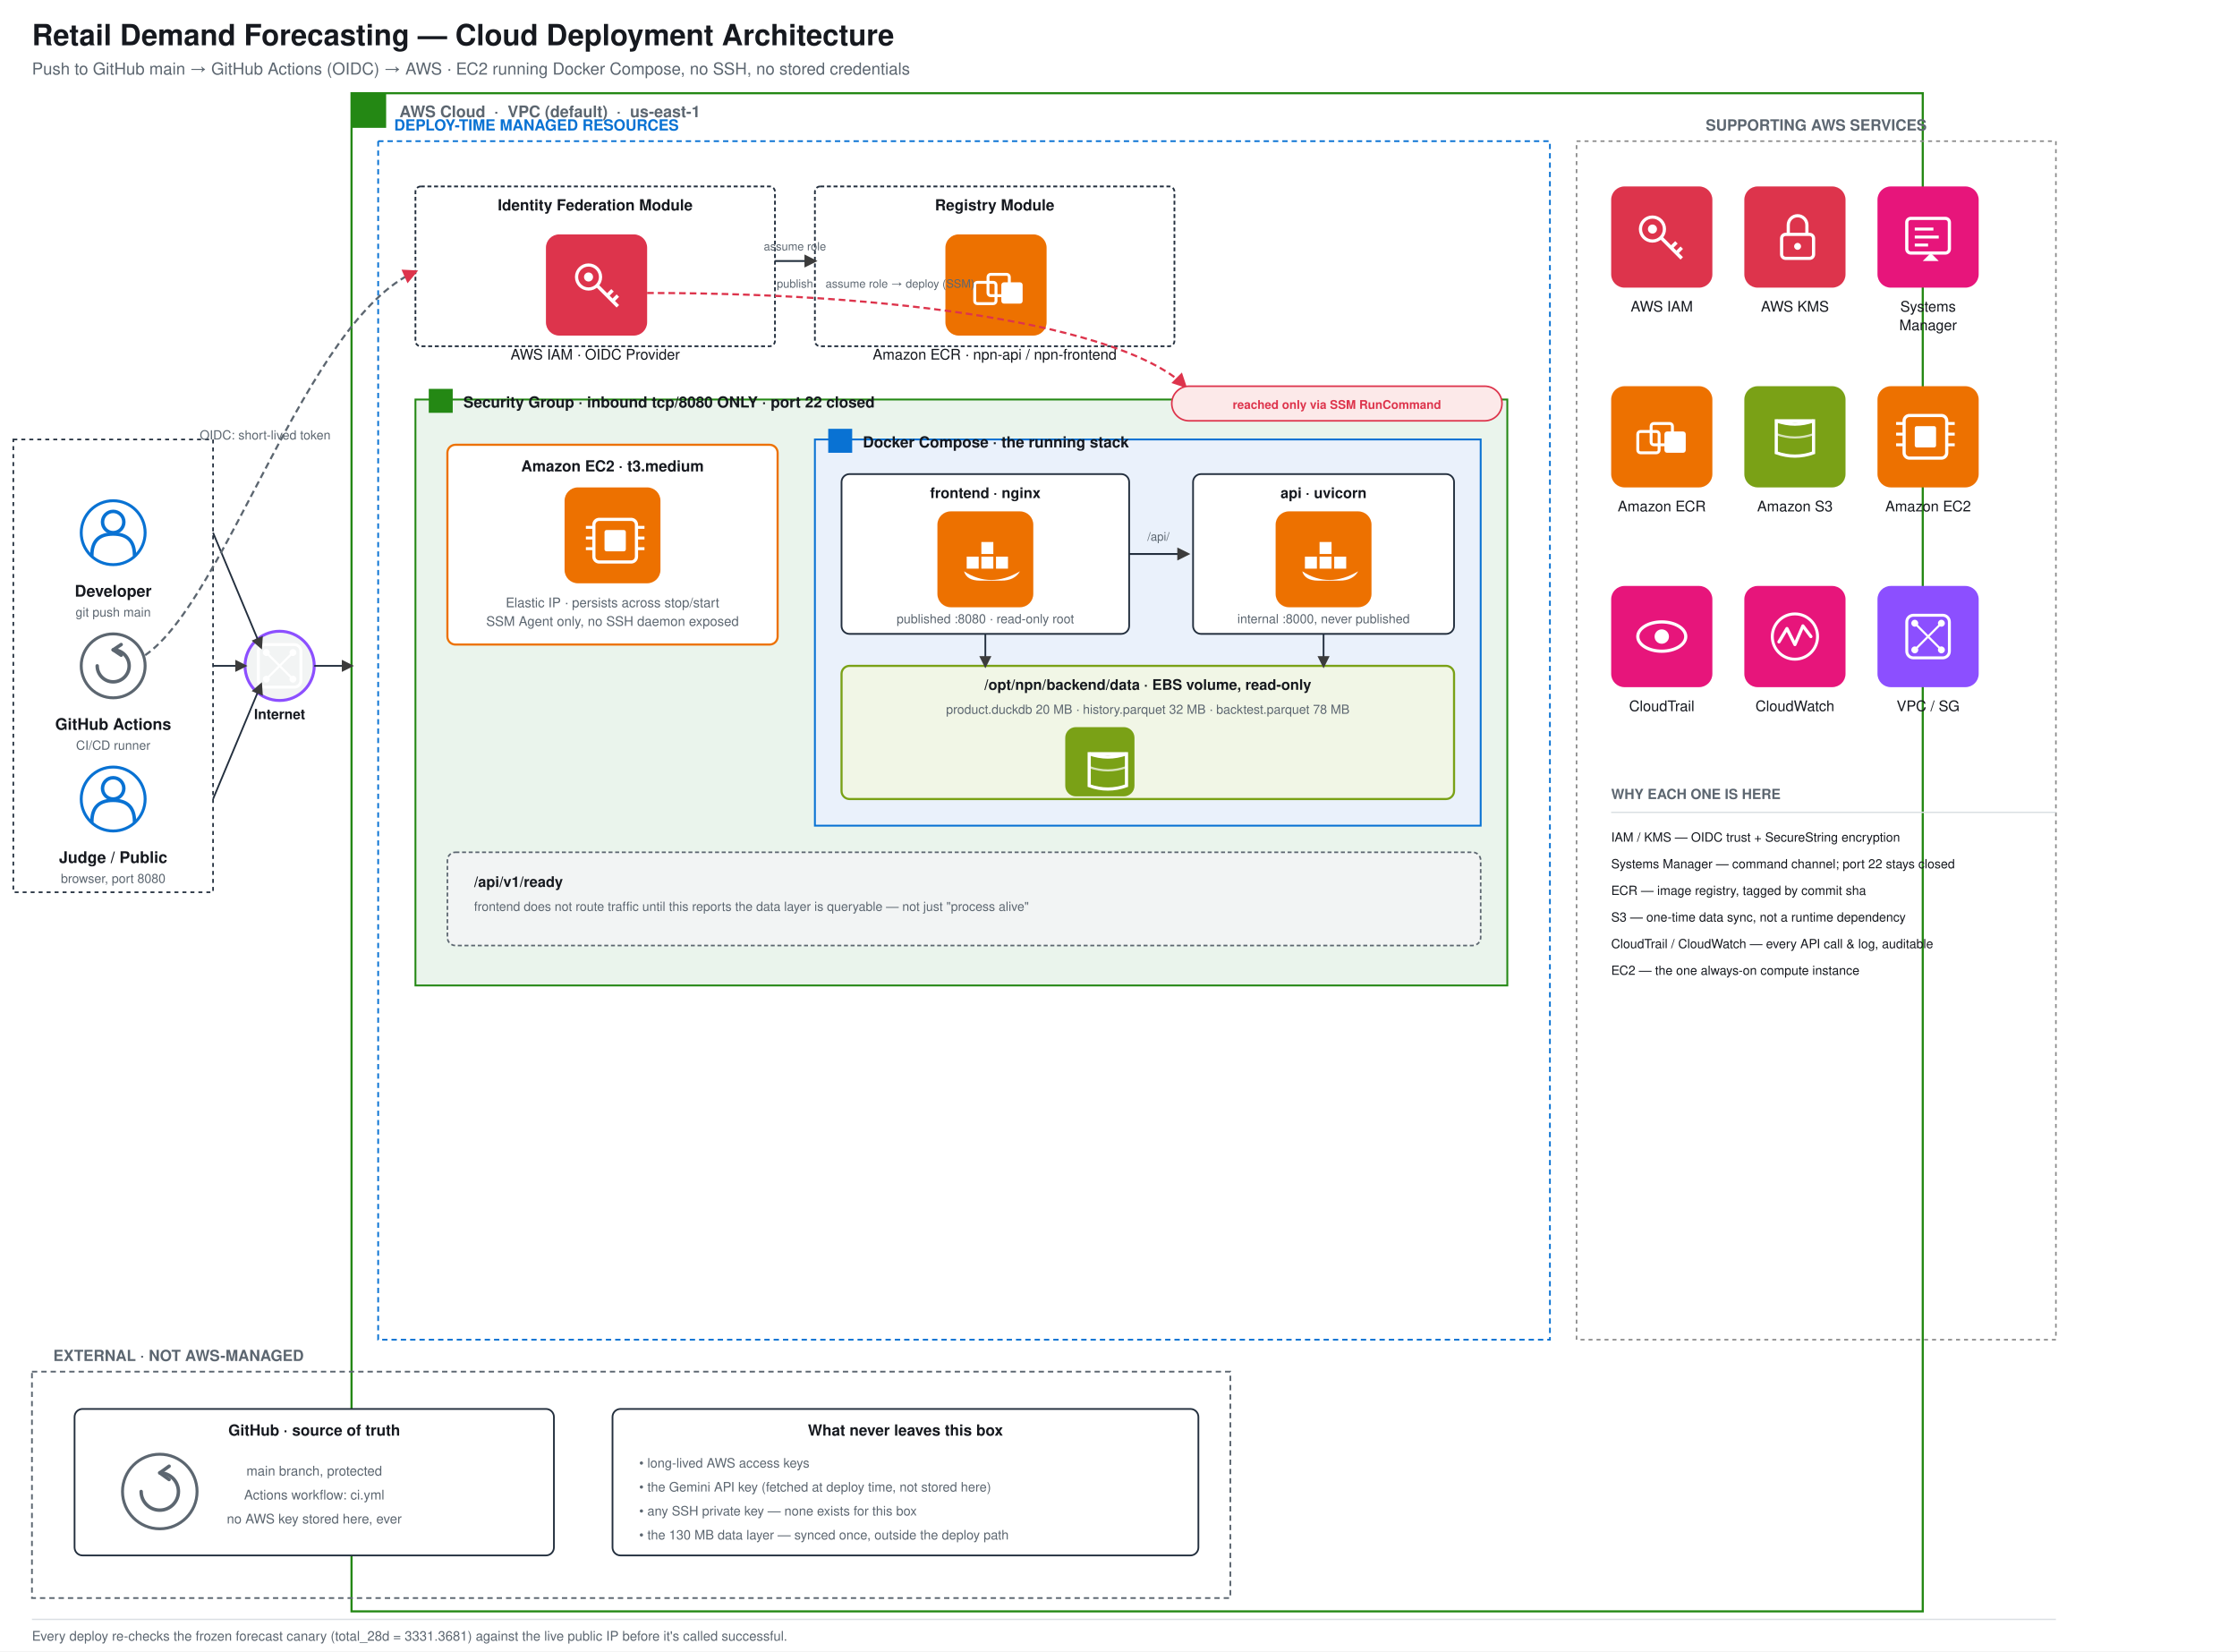
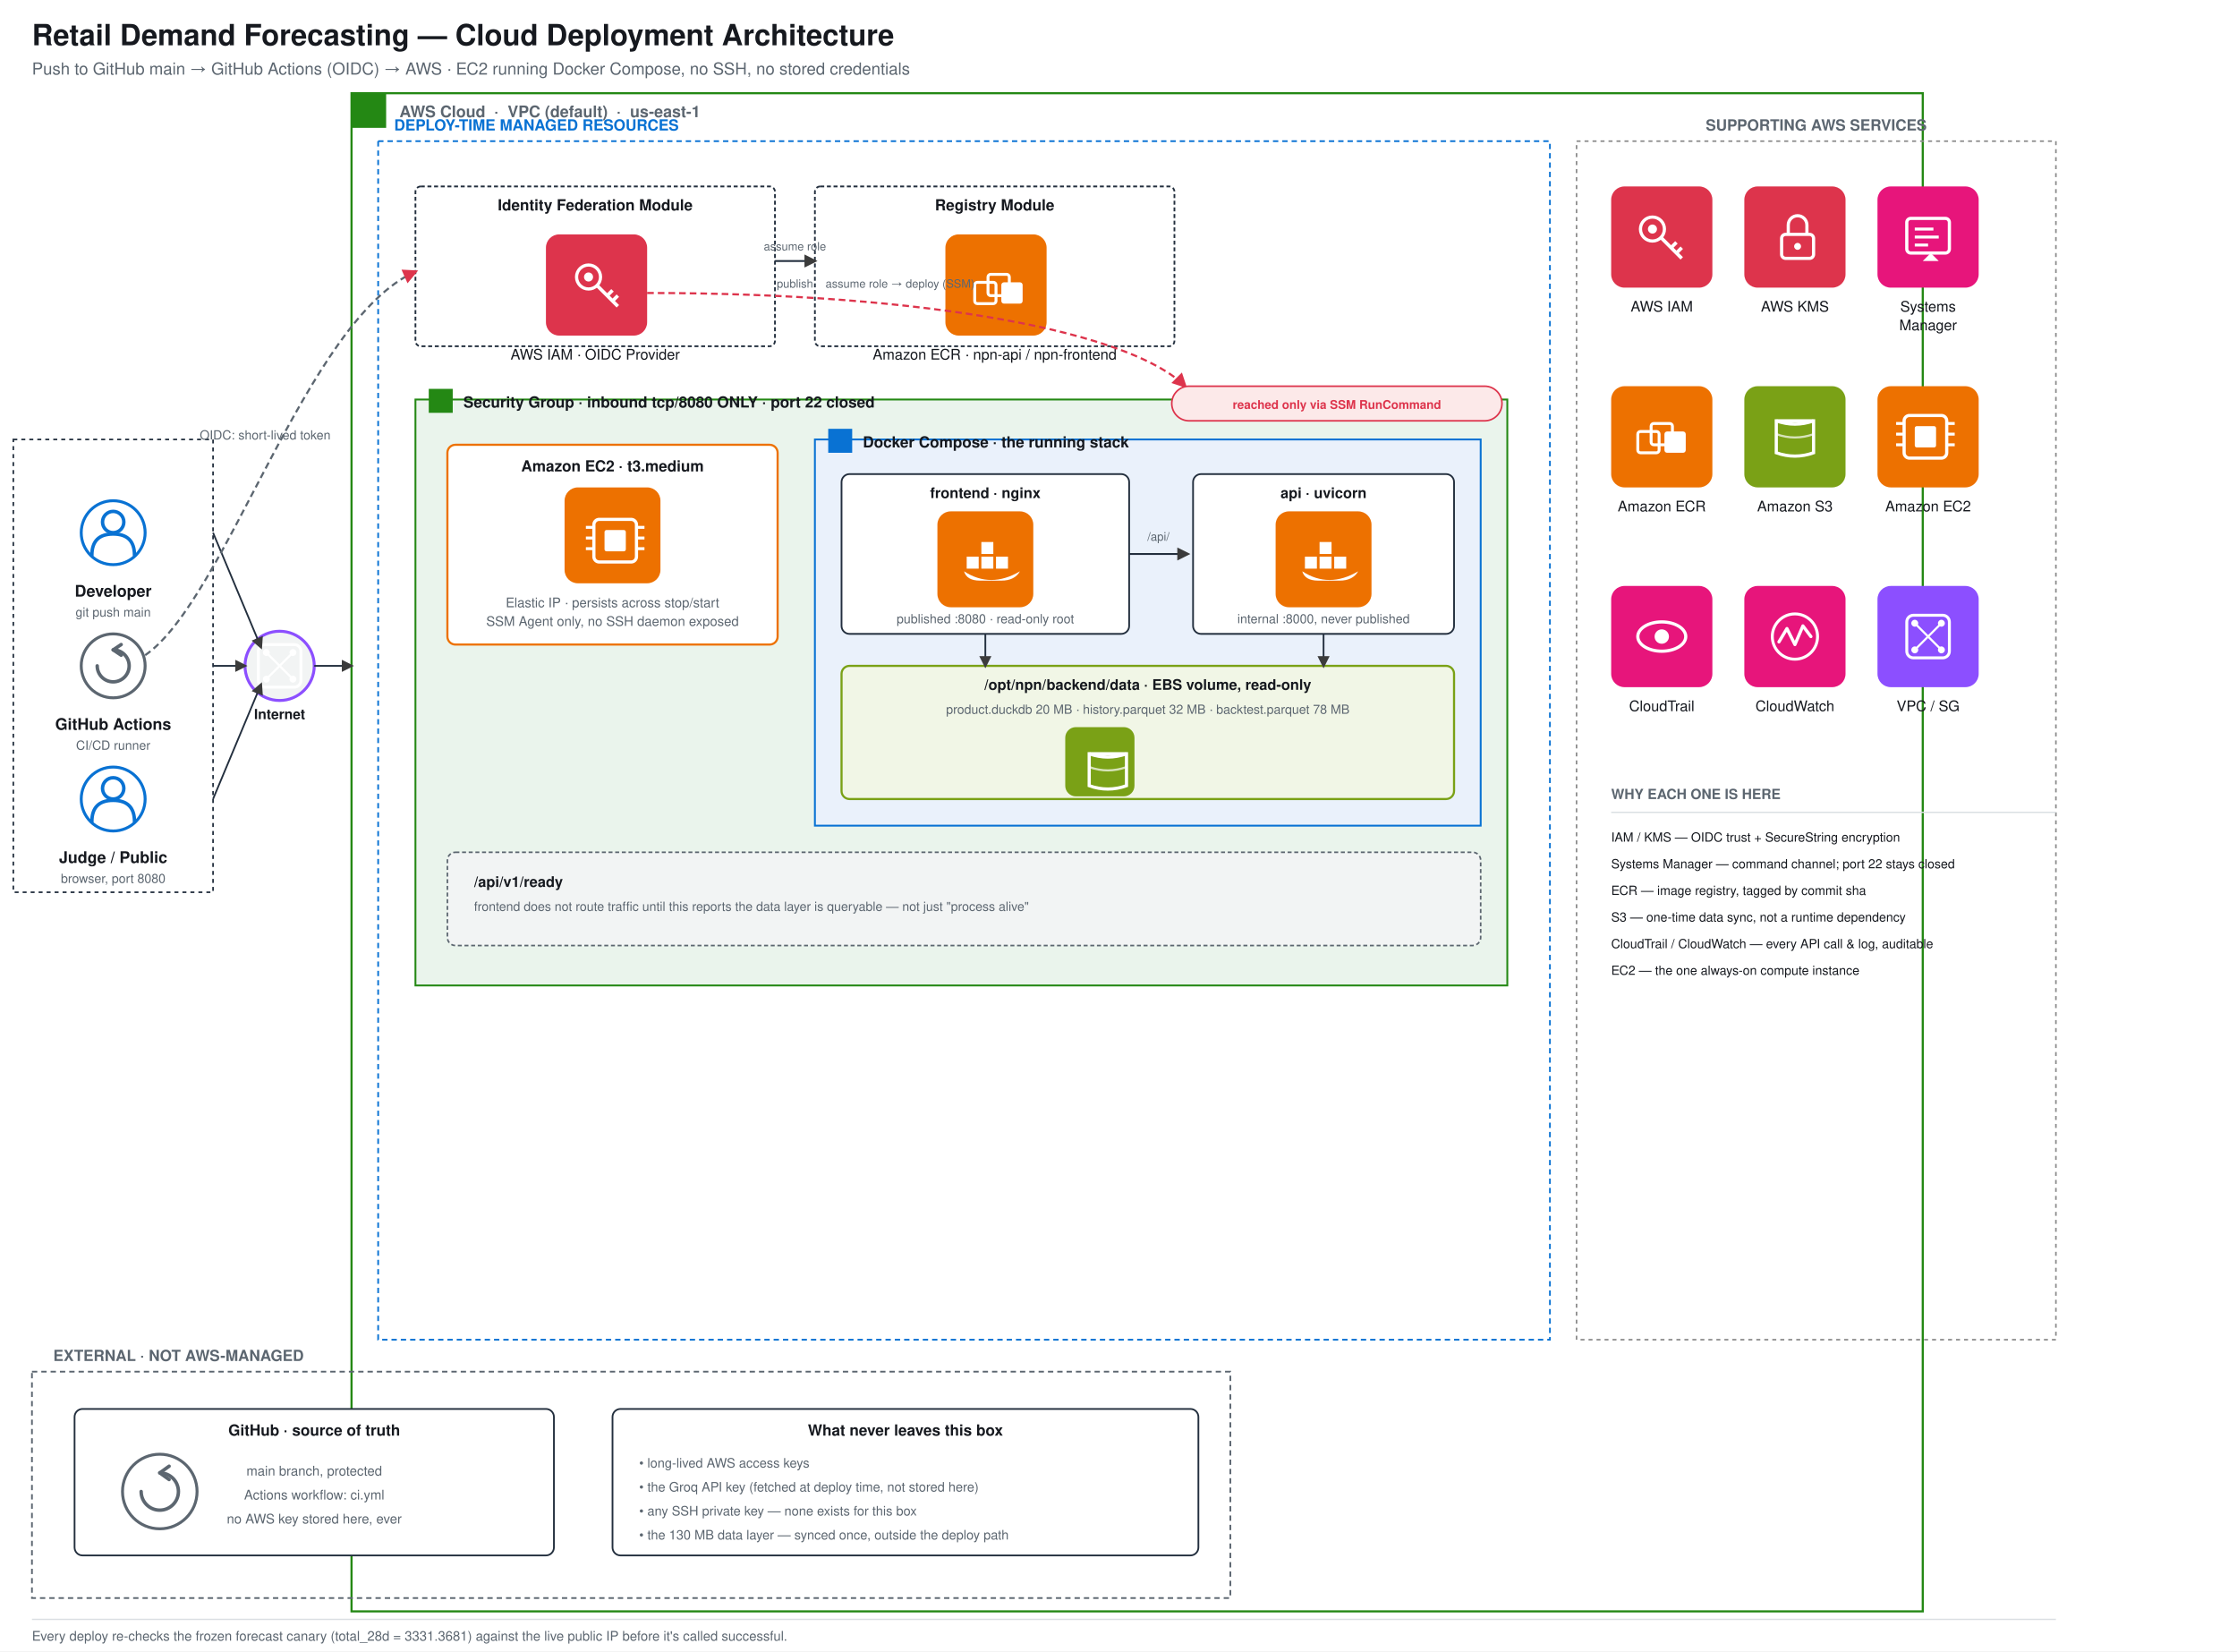
<svg xmlns="http://www.w3.org/2000/svg" viewBox="0 0 1680 1240" font-family="Segoe UI, Helvetica, Arial, sans-serif">
  <defs>
    <marker id="a" viewBox="0 0 10 10" refX="8" refY="5" markerWidth="7" markerHeight="7" orient="auto-start-reverse">
      <path d="M0,0 L10,5 L0,10 z" fill="#3B3B3B" />
    </marker>
    <marker id="ao" viewBox="0 0 10 10" refX="8" refY="5" markerWidth="7" markerHeight="7" orient="auto-start-reverse">
      <path d="M0,0 L10,5 L0,10 z" fill="#ED7100" />
    </marker>
    <marker id="ar" viewBox="0 0 10 10" refX="8" refY="5" markerWidth="7" markerHeight="7" orient="auto-start-reverse">
      <path d="M0,0 L10,5 L0,10 z" fill="#DD344C" />
    </marker>
  </defs>
  <rect x="0" y="0" width="1680" height="1240" fill="#FFFFFF" />
  <defs>
    <g id="icon-ec2">
      <rect x="6" y="6" width="32" height="32" rx="4" fill="none" stroke="#fff" stroke-width="2.4" />
      <rect x="14" y="14" width="16" height="16" rx="1.5" fill="#fff" />
      <line x1="0" y1="12" x2="6" y2="12" stroke="#fff" stroke-width="2.2" />
      <line x1="0" y1="20" x2="6" y2="20" stroke="#fff" stroke-width="2.2" />
      <line x1="0" y1="28" x2="6" y2="28" stroke="#fff" stroke-width="2.2" />
      <line x1="38" y1="12" x2="44" y2="12" stroke="#fff" stroke-width="2.2" />
      <line x1="38" y1="20" x2="44" y2="20" stroke="#fff" stroke-width="2.2" />
      <line x1="38" y1="28" x2="44" y2="28" stroke="#fff" stroke-width="2.2" />
    </g>
    <g id="icon-ecr">
      <rect x="4" y="16" width="16" height="16" rx="2" fill="none" stroke="#fff" stroke-width="2.2" />
      <rect x="14" y="10" width="16" height="16" rx="2" fill="none" stroke="#fff" stroke-width="2.2" />
      <rect x="24" y="16" width="16" height="16" rx="2" fill="#fff" />
    </g>
    <g id="icon-s3">
      <path d="M8,10 L36,10 L36,34 Q22,39 8,34 Z" fill="none" stroke="#fff" stroke-width="2.4" />
      <path d="M8,10 Q22,15 36,10" fill="none" stroke="#fff" stroke-width="2.4" />
      <path d="M8,20 Q22,25 36,20" fill="none" stroke="#fff" stroke-width="1.6" opacity="0.7" />
    </g>
    <g id="icon-iam">
      <circle cx="16" cy="16" r="9" fill="none" stroke="#fff" stroke-width="2.4" />
      <circle cx="16" cy="16" r="3.4" fill="#fff" />
      <line x1="22" y1="22" x2="38" y2="38" stroke="#fff" stroke-width="2.6" />
      <line x1="30" y1="30" x2="34" y2="26" stroke="#fff" stroke-width="2.6" />
      <line x1="34" y1="34" x2="38" y2="30" stroke="#fff" stroke-width="2.6" />
    </g>
    <g id="icon-kms">
      <rect x="12" y="20" width="24" height="18" rx="3" fill="none" stroke="#fff" stroke-width="2.4" />
      <path d="M17,20 L17,13 A7,7 0 0 1 31,13 L31,20" fill="none" stroke="#fff" stroke-width="2.4" />
      <circle cx="24" cy="29" r="2.6" fill="#fff" />
    </g>
    <g id="icon-ssm">
      <rect x="6" y="8" width="32" height="26" rx="3" fill="none" stroke="#fff" stroke-width="2.4" />
      <line x1="12" y1="16" x2="26" y2="16" stroke="#fff" stroke-width="2.2" />
      <line x1="12" y1="22" x2="30" y2="22" stroke="#fff" stroke-width="2.2" />
      <line x1="12" y1="28" x2="22" y2="28" stroke="#fff" stroke-width="2.2" />
      <path d="M18,40 L30,40 L24,34 Z" fill="#fff" />
    </g>
    <g id="icon-cloudtrail">
      <ellipse cx="22" cy="22" rx="18" ry="11" fill="none" stroke="#fff" stroke-width="2.4" />
      <circle cx="22" cy="22" r="5.4" fill="#fff" />
    </g>
    <g id="icon-cloudwatch">
      <circle cx="22" cy="22" r="17" fill="none" stroke="#fff" stroke-width="2.2" />
      <polyline points="10,26 16,16 22,28 28,14 34,22" fill="none" stroke="#fff" stroke-width="2.4" stroke-linejoin="round" stroke-linecap="round" />
    </g>
    <g id="icon-vpc">
      <rect x="6" y="6" width="32" height="32" rx="5" fill="none" stroke="#fff" stroke-width="2.2" />
      <circle cx="12" cy="12" r="2.6" fill="#fff" />
      <circle cx="32" cy="12" r="2.6" fill="#fff" />
      <circle cx="12" cy="32" r="2.6" fill="#fff" />
      <circle cx="32" cy="32" r="2.6" fill="#fff" />
      <line x1="12" y1="12" x2="32" y2="32" stroke="#fff" stroke-width="1.6" />
      <line x1="32" y1="12" x2="12" y2="32" stroke="#fff" stroke-width="1.6" />
    </g>
    <g id="icon-docker">
      <rect x="4" y="16" width="9" height="9" fill="#fff" />
      <rect x="15" y="16" width="9" height="9" fill="#fff" />
      <rect x="26" y="16" width="9" height="9" fill="#fff" />
      <rect x="15" y="5" width="9" height="9" fill="#fff" />
      <path d="M2,27 Q22,40 44,27 Q40,34 30,34 L14,34 Q4,34 2,27 Z" fill="#fff" />
    </g>
  </defs>
  <text x="24" y="34" font-size="22" font-weight="700" fill="#16191F">Retail Demand Forecasting — Cloud Deployment Architecture</text>
  <text x="24" y="56" font-size="12.5" fill="#5C6670">Push to GitHub main → GitHub Actions (OIDC) → AWS · EC2 running Docker Compose, no SSH, no stored credentials</text>
  <rect x="10" y="330" width="150" height="340" fill="none" stroke="#232F3E" stroke-width="1.2" stroke-dasharray="3 3" />
  <circle cx="85" cy="400" r="24" fill="none" stroke="#0972D3" stroke-width="2.2" />
  <circle cx="85" cy="392" r="8" fill="none" stroke="#0972D3" stroke-width="2.6" />
  <path d="M69,417 Q69,401 85,401 Q101,401 101,417" fill="none" stroke="#0972D3" stroke-width="2.6" stroke-linecap="round" />
  <text x="85" y="448" font-size="12" text-anchor="middle" fill="#16191F" font-weight="600">Developer</text>
  <text x="85" y="463" font-size="9.5" text-anchor="middle" fill="#5C6670">git push main</text>
  <circle cx="85" cy="500" r="24" fill="none" stroke="#5C6670" stroke-width="2.2" />
  <path d="M85,488 A12,12 0 1 1 73,500" fill="none" stroke="#5C6670" stroke-width="2.6" stroke-linecap="round" />
  <path d="M85,488 L91,484 M85,488 L91,492" fill="none" stroke="#5C6670" stroke-width="2.6" stroke-linecap="round" stroke-linejoin="round" />
  <text x="85" y="548" font-size="12" text-anchor="middle" fill="#16191F" font-weight="600">GitHub Actions</text>
  <text x="85" y="563" font-size="9.5" text-anchor="middle" fill="#5C6670">CI/CD runner</text>
  <circle cx="85" cy="600" r="24" fill="none" stroke="#0972D3" stroke-width="2.2" />
  <circle cx="85" cy="592" r="8" fill="none" stroke="#0972D3" stroke-width="2.6" />
  <path d="M69,617 Q69,601 85,601 Q101,601 101,617" fill="none" stroke="#0972D3" stroke-width="2.6" stroke-linecap="round" />
  <text x="85" y="648" font-size="12" text-anchor="middle" fill="#16191F" font-weight="600">Judge / Public</text>
  <text x="85" y="663" font-size="9.5" text-anchor="middle" fill="#5C6670">browser, port 8080</text>
  <circle cx="210" cy="500" r="26" fill="#F2F4F4" stroke="#8C4FFF" stroke-width="2.2" />
  <use href="#icon-vpc" x="188" y="478" width="44" height="44" color="#8C4FFF" />
  <text x="210" y="540" font-size="10.5" text-anchor="middle" fill="#16191F" font-weight="600">Internet</text>
  <line x1="160" y1="400" x2="196" y2="486" stroke="#232F3E" stroke-width="1.3" marker-end="url(#a)" />
  <line x1="160" y1="500" x2="184" y2="500" stroke="#232F3E" stroke-width="1.3" marker-end="url(#a)" />
  <line x1="160" y1="600" x2="196" y2="514" stroke="#232F3E" stroke-width="1.3" marker-end="url(#a)" />
  <rect x="264" y="70" width="1180" height="1140" fill="none" stroke="#248814" stroke-width="1.6" />
  <rect x="264" y="70" width="26" height="26" fill="#248814" />
  <path d="M270,90 a6,6 0 1 1 0.1,0 M275,86 a8,8 0 1 1 0.1,0" fill="none" stroke="#fff" stroke-width="1.4" transform="translate(0,-4) scale(0.9)" />
  <text x="300" y="88" font-size="12" fill="#5C6670" font-weight="600">AWS Cloud  ·  VPC (default)  ·  us-east-1</text>
  <line x1="236" y1="500" x2="264" y2="500" stroke="#232F3E" stroke-width="1.3" marker-end="url(#a)" />
  <rect x="284" y="106" width="880" height="900" fill="none" stroke="#0972D3" stroke-width="1.3" stroke-dasharray="4 3" />
  <text x="296" y="98" font-size="11.5" fill="#0972D3" font-weight="700">DEPLOY-TIME MANAGED RESOURCES</text>
  <rect x="312" y="140" width="270" height="120" rx="4" fill="#FFFFFF" stroke="#232F3E" stroke-width="1.3" stroke-dasharray="3 2" />
  <text x="447" y="158" font-size="11.5" text-anchor="middle" font-weight="700" fill="#16191F">Identity Federation Module</text>
  <rect x="410" y="176" width="76" height="76" rx="10" fill="#DD344C" />
  <use href="#icon-iam" x="426" y="192" width="44" height="44" />
  <text x="447" y="270" font-size="11" text-anchor="middle" fill="#16191F">AWS IAM · OIDC Provider</text>
  <path d="M109,492 C 170,450 230,240 312,204" fill="none" stroke="#5C6670" stroke-width="1.6" stroke-dasharray="5 3" marker-end="url(#ar)" />
  <text x="150" y="330" font-size="9.5" fill="#5C6670">OIDC: short-lived token</text>
  <rect x="612" y="140" width="270" height="120" rx="4" fill="#FFFFFF" stroke="#232F3E" stroke-width="1.3" stroke-dasharray="3 2" />
  <text x="747" y="158" font-size="11.5" text-anchor="middle" font-weight="700" fill="#16191F">Registry Module</text>
  <rect x="710" y="176" width="76" height="76" rx="10" fill="#ED7100" />
  <use href="#icon-ecr" x="728" y="196" width="40" height="40" />
  <text x="747" y="270" font-size="11" text-anchor="middle" fill="#16191F">Amazon ECR · npn-api / npn-frontend</text>
  <line x1="582" y1="196" x2="612" y2="196" stroke="#232F3E" stroke-width="1.4" marker-end="url(#a)" />
  <text x="597" y="188" font-size="8.6" text-anchor="middle" fill="#5C6670">assume role</text>
  <text x="597" y="216" font-size="8.6" text-anchor="middle" fill="#5C6670">publish</text>
  <path d="M486,220 C 700,220 850,250 890,290" fill="none" stroke="#DD344C" stroke-width="1.6" stroke-dasharray="5 3" marker-end="url(#ar)" />
  <text x="620" y="216" font-size="8.6" fill="#5C6670">assume role → deploy (SSM)</text>
  <rect x="312" y="300" width="820" height="440" fill="#EAF4EC" stroke="#248814" stroke-width="1.4" />
  <rect x="322" y="292" width="18" height="18" fill="#248814" />
  <text x="348" y="306" font-size="11.5" font-weight="700" fill="#16191F">Security Group · inbound tcp/8080 ONLY · port 22 closed</text>
  <rect x="880" y="290" width="248" height="26" rx="13" fill="#FCE9E9" stroke="#DD344C" stroke-width="1.2" />
  <text x="1004" y="307" font-size="9" text-anchor="middle" fill="#DD344C" font-weight="600">reached only via SSM RunCommand</text>
  <rect x="336" y="334" width="248" height="150" rx="6" fill="#FFFFFF" stroke="#ED7100" stroke-width="1.6" />
  <text x="460" y="354" font-size="11.5" text-anchor="middle" font-weight="700" fill="#16191F">Amazon EC2 · t3.medium</text>
  <rect x="424" y="366" width="72" height="72" rx="10" fill="#ED7100" />
  <use href="#icon-ec2" x="440" y="384" width="40" height="40" />
  <text x="460" y="456" font-size="10" text-anchor="middle" fill="#5C6670">Elastic IP · persists across stop/start</text>
  <text x="460" y="470" font-size="10" text-anchor="middle" fill="#5C6670">SSM Agent only, no SSH daemon exposed</text>
  <rect x="612" y="330" width="500" height="290" fill="#EAF1FB" stroke="#0972D3" stroke-width="1.4" />
  <rect x="622" y="322" width="18" height="18" fill="#0972D3" />
  <text x="648" y="336" font-size="11.5" font-weight="700" fill="#16191F">Docker Compose · the running stack</text>
  <rect x="632" y="356" width="216" height="120" rx="6" fill="#FFFFFF" stroke="#232F3E" stroke-width="1.3" />
  <text x="740" y="374" font-size="11" text-anchor="middle" font-weight="700" fill="#16191F">frontend · nginx</text>
  <rect x="704" y="384" width="72" height="72" rx="10" fill="#ED7100" />
  <use href="#icon-docker" x="722" y="402" width="36" height="36" />
  <text x="740" y="468" font-size="9.5" text-anchor="middle" fill="#5C6670">published :8080 · read-only root</text>
  <line x1="848" y1="416" x2="892" y2="416" stroke="#232F3E" stroke-width="1.4" marker-end="url(#a)" />
  <text x="870" y="406" font-size="8.8" text-anchor="middle" fill="#5C6670">/api/</text>
  <rect x="896" y="356" width="196" height="120" rx="6" fill="#FFFFFF" stroke="#232F3E" stroke-width="1.3" />
  <text x="994" y="374" font-size="11" text-anchor="middle" font-weight="700" fill="#16191F">api · uvicorn</text>
  <rect x="958" y="384" width="72" height="72" rx="10" fill="#ED7100" />
  <use href="#icon-docker" x="976" y="402" width="36" height="36" />
  <text x="994" y="468" font-size="9.5" text-anchor="middle" fill="#5C6670">internal :8000, never published</text>
  <rect x="632" y="500" width="460" height="100" rx="6" fill="#F1F6E6" stroke="#7AA116" stroke-width="1.6" />
  <text x="862" y="518" font-size="11" text-anchor="middle" font-weight="700" fill="#16191F">/opt/npn/backend/data · EBS volume, read-only</text>
  <text x="862" y="536" font-size="9.5" text-anchor="middle" fill="#5C6670">product.duckdb 20 MB · history.parquet 32 MB · backtest.parquet 78 MB</text>
  <rect x="800" y="546" width="52" height="52" rx="8" fill="#7AA116" />
  <use href="#icon-s3" x="810" y="556" width="32" height="32" />
  <line x1="740" y1="476" x2="740" y2="500" stroke="#232F3E" stroke-width="1.3" marker-end="url(#a)" />
  <line x1="994" y1="476" x2="994" y2="500" stroke="#232F3E" stroke-width="1.3" marker-end="url(#a)" />
  <rect x="336" y="640" width="776" height="70" rx="6" fill="#F2F4F4" stroke="#5C6670" stroke-width="1.2" stroke-dasharray="3 2" />
  <text x="356" y="666" font-size="11" font-weight="600" fill="#16191F">/api/v1/ready</text>
  <text x="356" y="684" font-size="9.5" fill="#5C6670">frontend does not route traffic until this reports the data layer is queryable — not just "process alive"</text>
  <rect x="1184" y="106" width="360" height="900" fill="none" stroke="#8C8C8C" stroke-width="1.2" stroke-dasharray="3 3" />
  <text x="1364" y="98" font-size="11.5" text-anchor="middle" fill="#5C6670" font-weight="700">SUPPORTING AWS SERVICES</text>
  <g font-size="11" text-anchor="middle" fill="#16191F">
    <rect x="1210" y="140" width="76" height="76" rx="10" fill="#DD344C" />
    <use href="#icon-iam" x="1225" y="156" width="44" height="44" />
    <text x="1248" y="234">AWS IAM</text>
    <rect x="1310" y="140" width="76" height="76" rx="10" fill="#DD344C" />
    <use href="#icon-kms" x="1326" y="156" width="44" height="44" />
    <text x="1348" y="234">AWS KMS</text>
    <rect x="1410" y="140" width="76" height="76" rx="10" fill="#E7157B" />
    <use href="#icon-ssm" x="1426" y="156" width="44" height="44" />
    <text x="1448" y="234">Systems</text>
    <text x="1448" y="248">Manager</text>
    <rect x="1210" y="290" width="76" height="76" rx="10" fill="#ED7100" />
    <use href="#icon-ecr" x="1226" y="308" width="44" height="44" />
    <text x="1248" y="384">Amazon ECR</text>
    <rect x="1310" y="290" width="76" height="76" rx="10" fill="#7AA116" />
    <use href="#icon-s3" x="1326" y="306" width="44" height="44" />
    <text x="1348" y="384">Amazon S3</text>
    <rect x="1410" y="290" width="76" height="76" rx="10" fill="#ED7100" />
    <use href="#icon-ec2" x="1424" y="306" width="44" height="44" />
    <text x="1448" y="384">Amazon EC2</text>
    <rect x="1210" y="440" width="76" height="76" rx="10" fill="#E7157B" />
    <use href="#icon-cloudtrail" x="1226" y="456" width="44" height="44" />
    <text x="1248" y="534">CloudTrail</text>
    <rect x="1310" y="440" width="76" height="76" rx="10" fill="#E7157B" />
    <use href="#icon-cloudwatch" x="1326" y="456" width="44" height="44" />
    <text x="1348" y="534">CloudWatch</text>
    <rect x="1410" y="440" width="76" height="76" rx="10" fill="#8C4FFF" />
    <use href="#icon-vpc" x="1426" y="456" width="44" height="44" />
    <text x="1448" y="534">VPC / SG</text>
  </g>
  <text x="1210" y="600" font-size="10.5" fill="#5C6670" font-weight="700">WHY EACH ONE IS HERE</text>
  <line x1="1210" y1="610" x2="1544" y2="610" stroke="#DADFE3" stroke-width="1" />
  <text x="1210" y="632" font-size="9.5" fill="#16191F">IAM / KMS — OIDC trust + SecureString encryption</text>
  <text x="1210" y="652" font-size="9.5" fill="#16191F">Systems Manager — command channel; port 22 stays closed</text>
  <text x="1210" y="672" font-size="9.5" fill="#16191F">ECR — image registry, tagged by commit sha</text>
  <text x="1210" y="692" font-size="9.5" fill="#16191F">S3 — one-time data sync, not a runtime dependency</text>
  <text x="1210" y="712" font-size="9.5" fill="#16191F">CloudTrail / CloudWatch — every API call &amp; log, auditable</text>
  <text x="1210" y="732" font-size="9.5" fill="#16191F">EC2 — the one always-on compute instance</text>
  <rect x="24" y="1030" width="900" height="170" fill="none" stroke="#5C6670" stroke-width="1.3" stroke-dasharray="4 3" />
  <text x="40" y="1022" font-size="11.5" fill="#5C6670" font-weight="700">EXTERNAL · NOT AWS-MANAGED</text>
  <rect x="56" y="1058" width="360" height="110" rx="6" fill="#FFFFFF" stroke="#232F3E" stroke-width="1.3" />
  <text x="236" y="1078" font-size="11.5" text-anchor="middle" font-weight="700" fill="#16191F">GitHub · source of truth</text>
  <circle cx="120" cy="1120" r="28" fill="none" stroke="#5C6670" stroke-width="2.2" />
  <path d="M120,1106 A14,14 0 1 1 106,1120" fill="none" stroke="#5C6670" stroke-width="2.6" stroke-linecap="round" />
  <path d="M120,1106 L127,1101 M120,1106 L127,1111" fill="none" stroke="#5C6670" stroke-width="2.6" stroke-linecap="round" stroke-linejoin="round" />
  <text x="236" y="1108" font-size="10" text-anchor="middle" fill="#5C6670">main branch, protected</text>
  <text x="236" y="1126" font-size="10" text-anchor="middle" fill="#5C6670">Actions workflow: ci.yml</text>
  <text x="236" y="1144" font-size="10" text-anchor="middle" fill="#5C6670">no AWS key stored here, ever</text>
  <rect x="460" y="1058" width="440" height="110" rx="6" fill="#FFFFFF" stroke="#232F3E" stroke-width="1.3" />
  <text x="680" y="1078" font-size="11.5" text-anchor="middle" font-weight="700" fill="#16191F">What never leaves this box</text>
  <text x="480" y="1102" font-size="9.8" fill="#5C6670">• long-lived AWS access keys</text>
-   <text x="480" y="1120" font-size="9.8" fill="#5C6670">• the Gemini API key (fetched at deploy time, not stored here)</text>
+   <text x="480" y="1120" font-size="9.8" fill="#5C6670">• the Groq API key (fetched at deploy time, not stored here)</text>
  <text x="480" y="1138" font-size="9.8" fill="#5C6670">• any SSH private key — none exists for this box</text>
  <text x="480" y="1156" font-size="9.8" fill="#5C6670">• the 130 MB data layer — synced once, outside the deploy path</text>
  <line x1="24" y1="1216" x2="1544" y2="1216" stroke="#DADFE3" stroke-width="1" />
  <text x="24" y="1232" font-size="10" fill="#5C6670">Every deploy re-checks the frozen forecast canary (total_28d = 3331.3681) against the live public IP before it's called successful.</text>
</svg>
